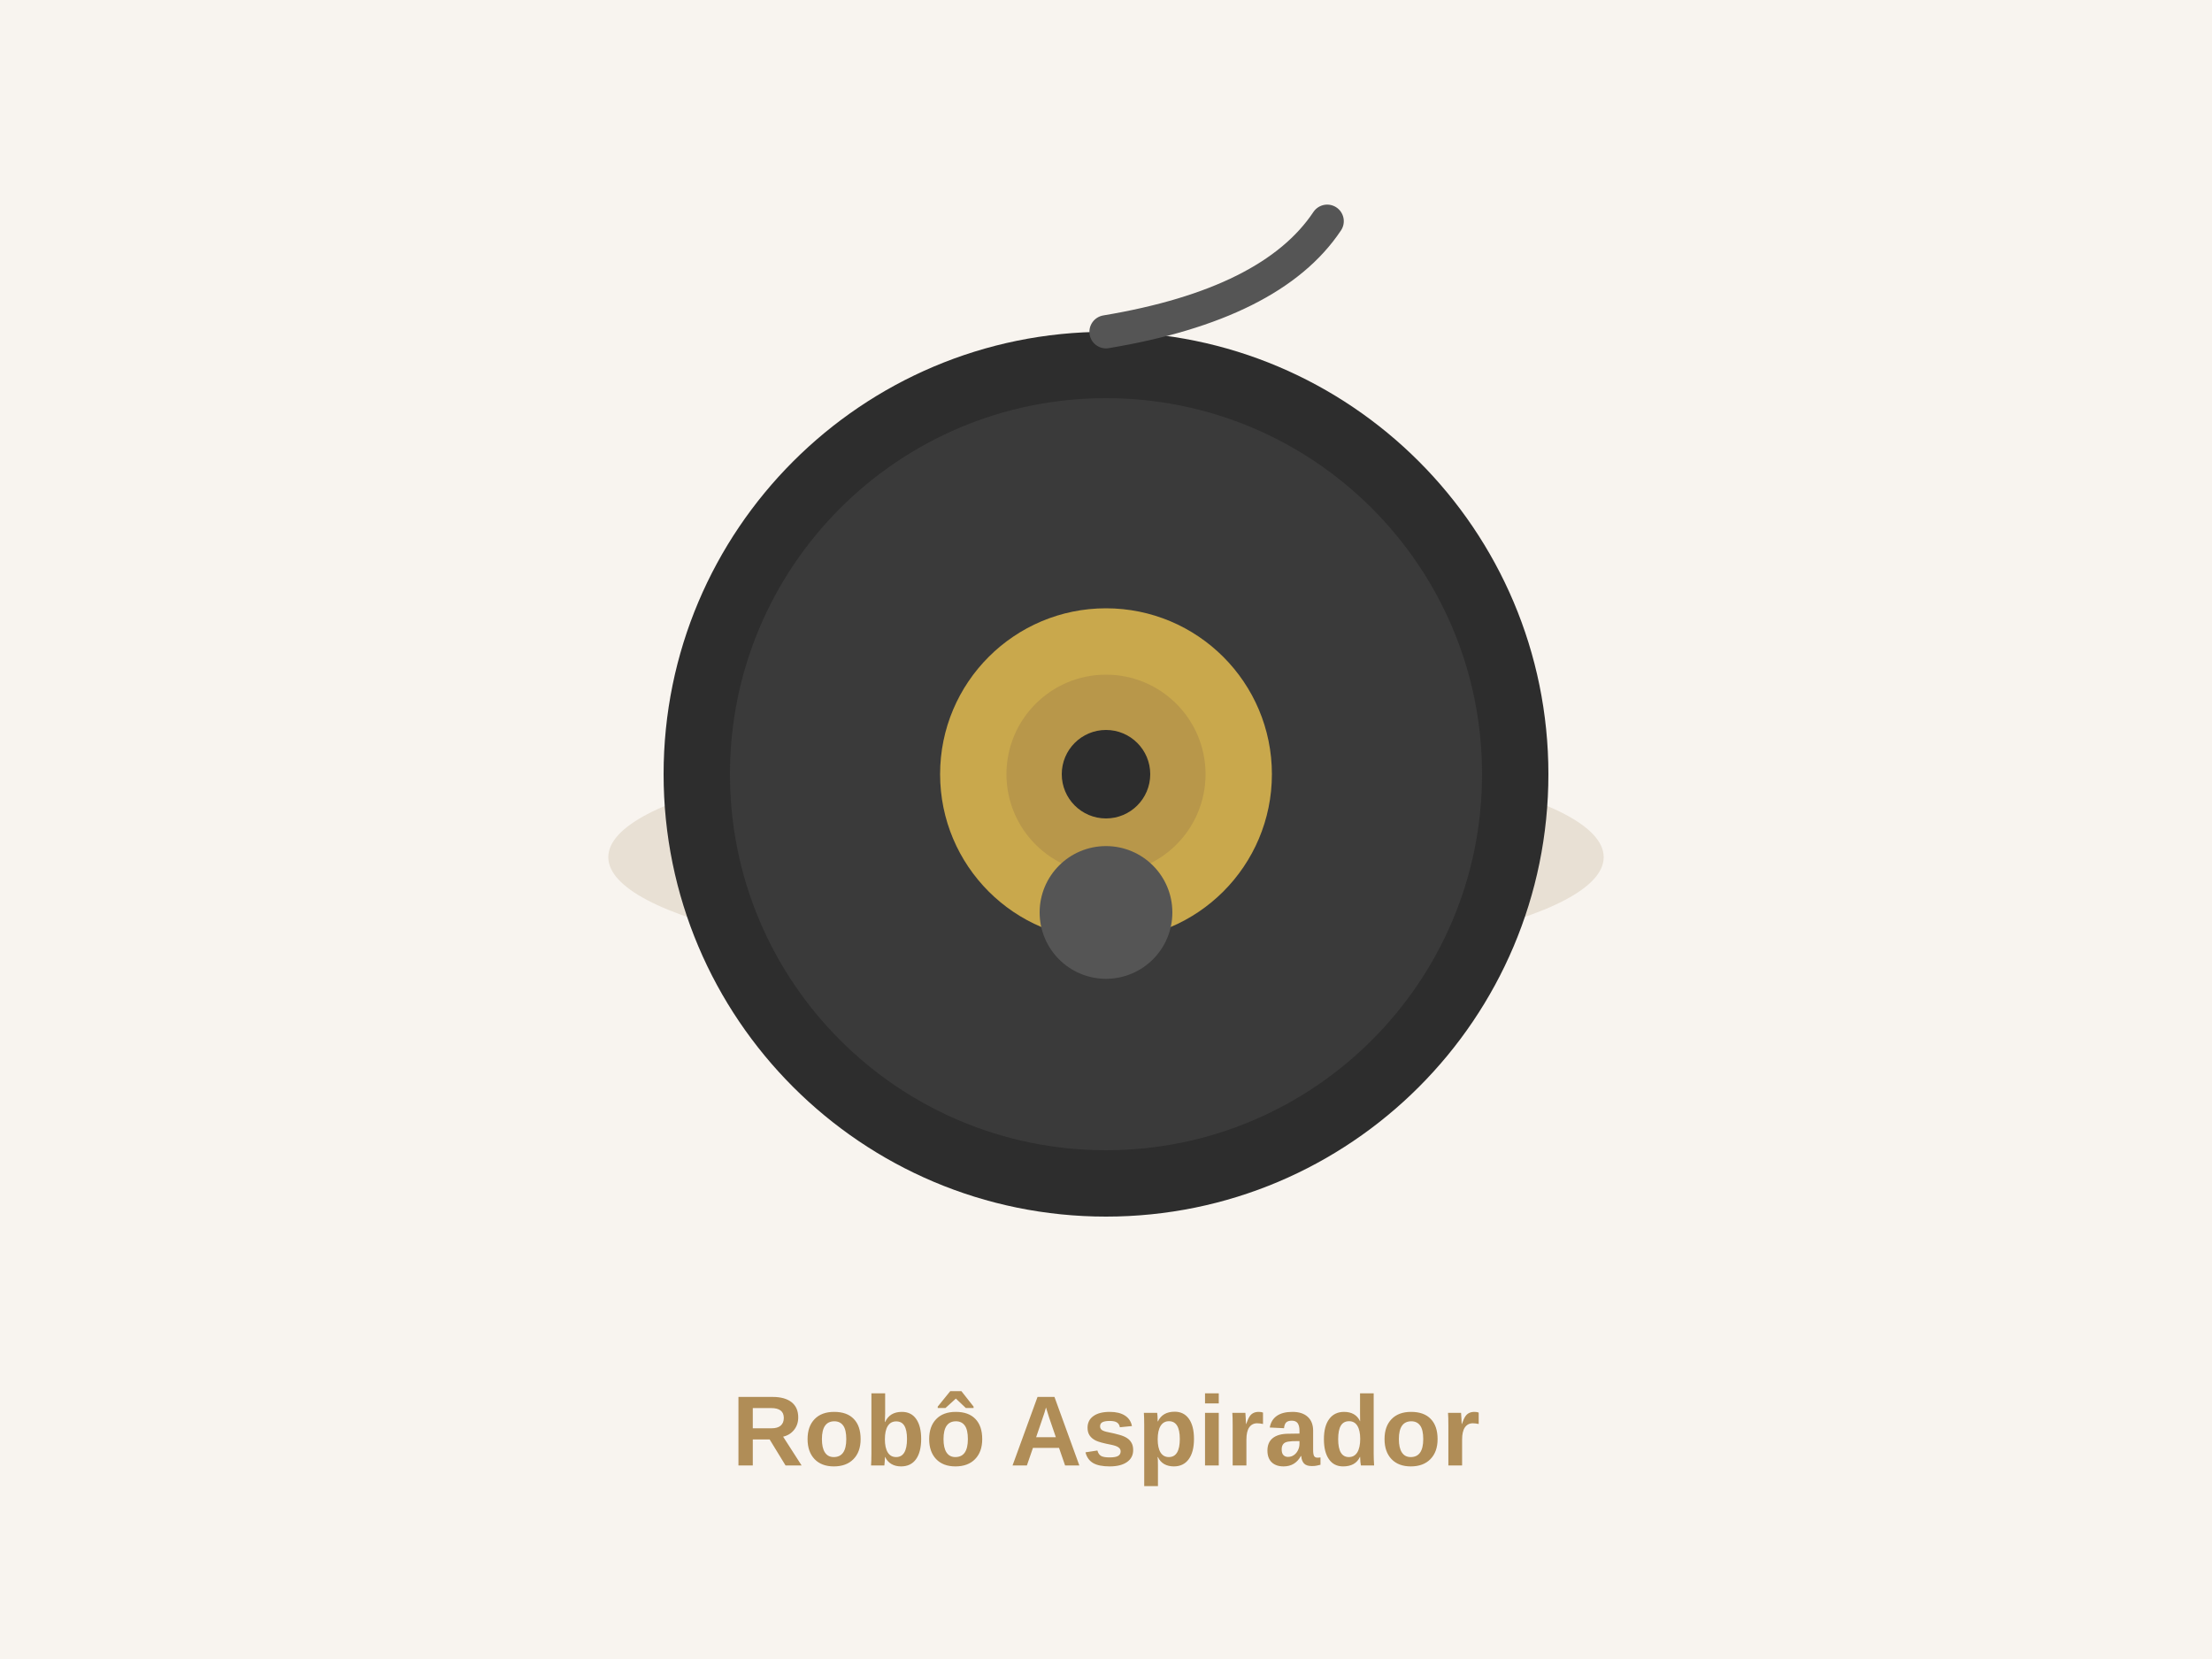
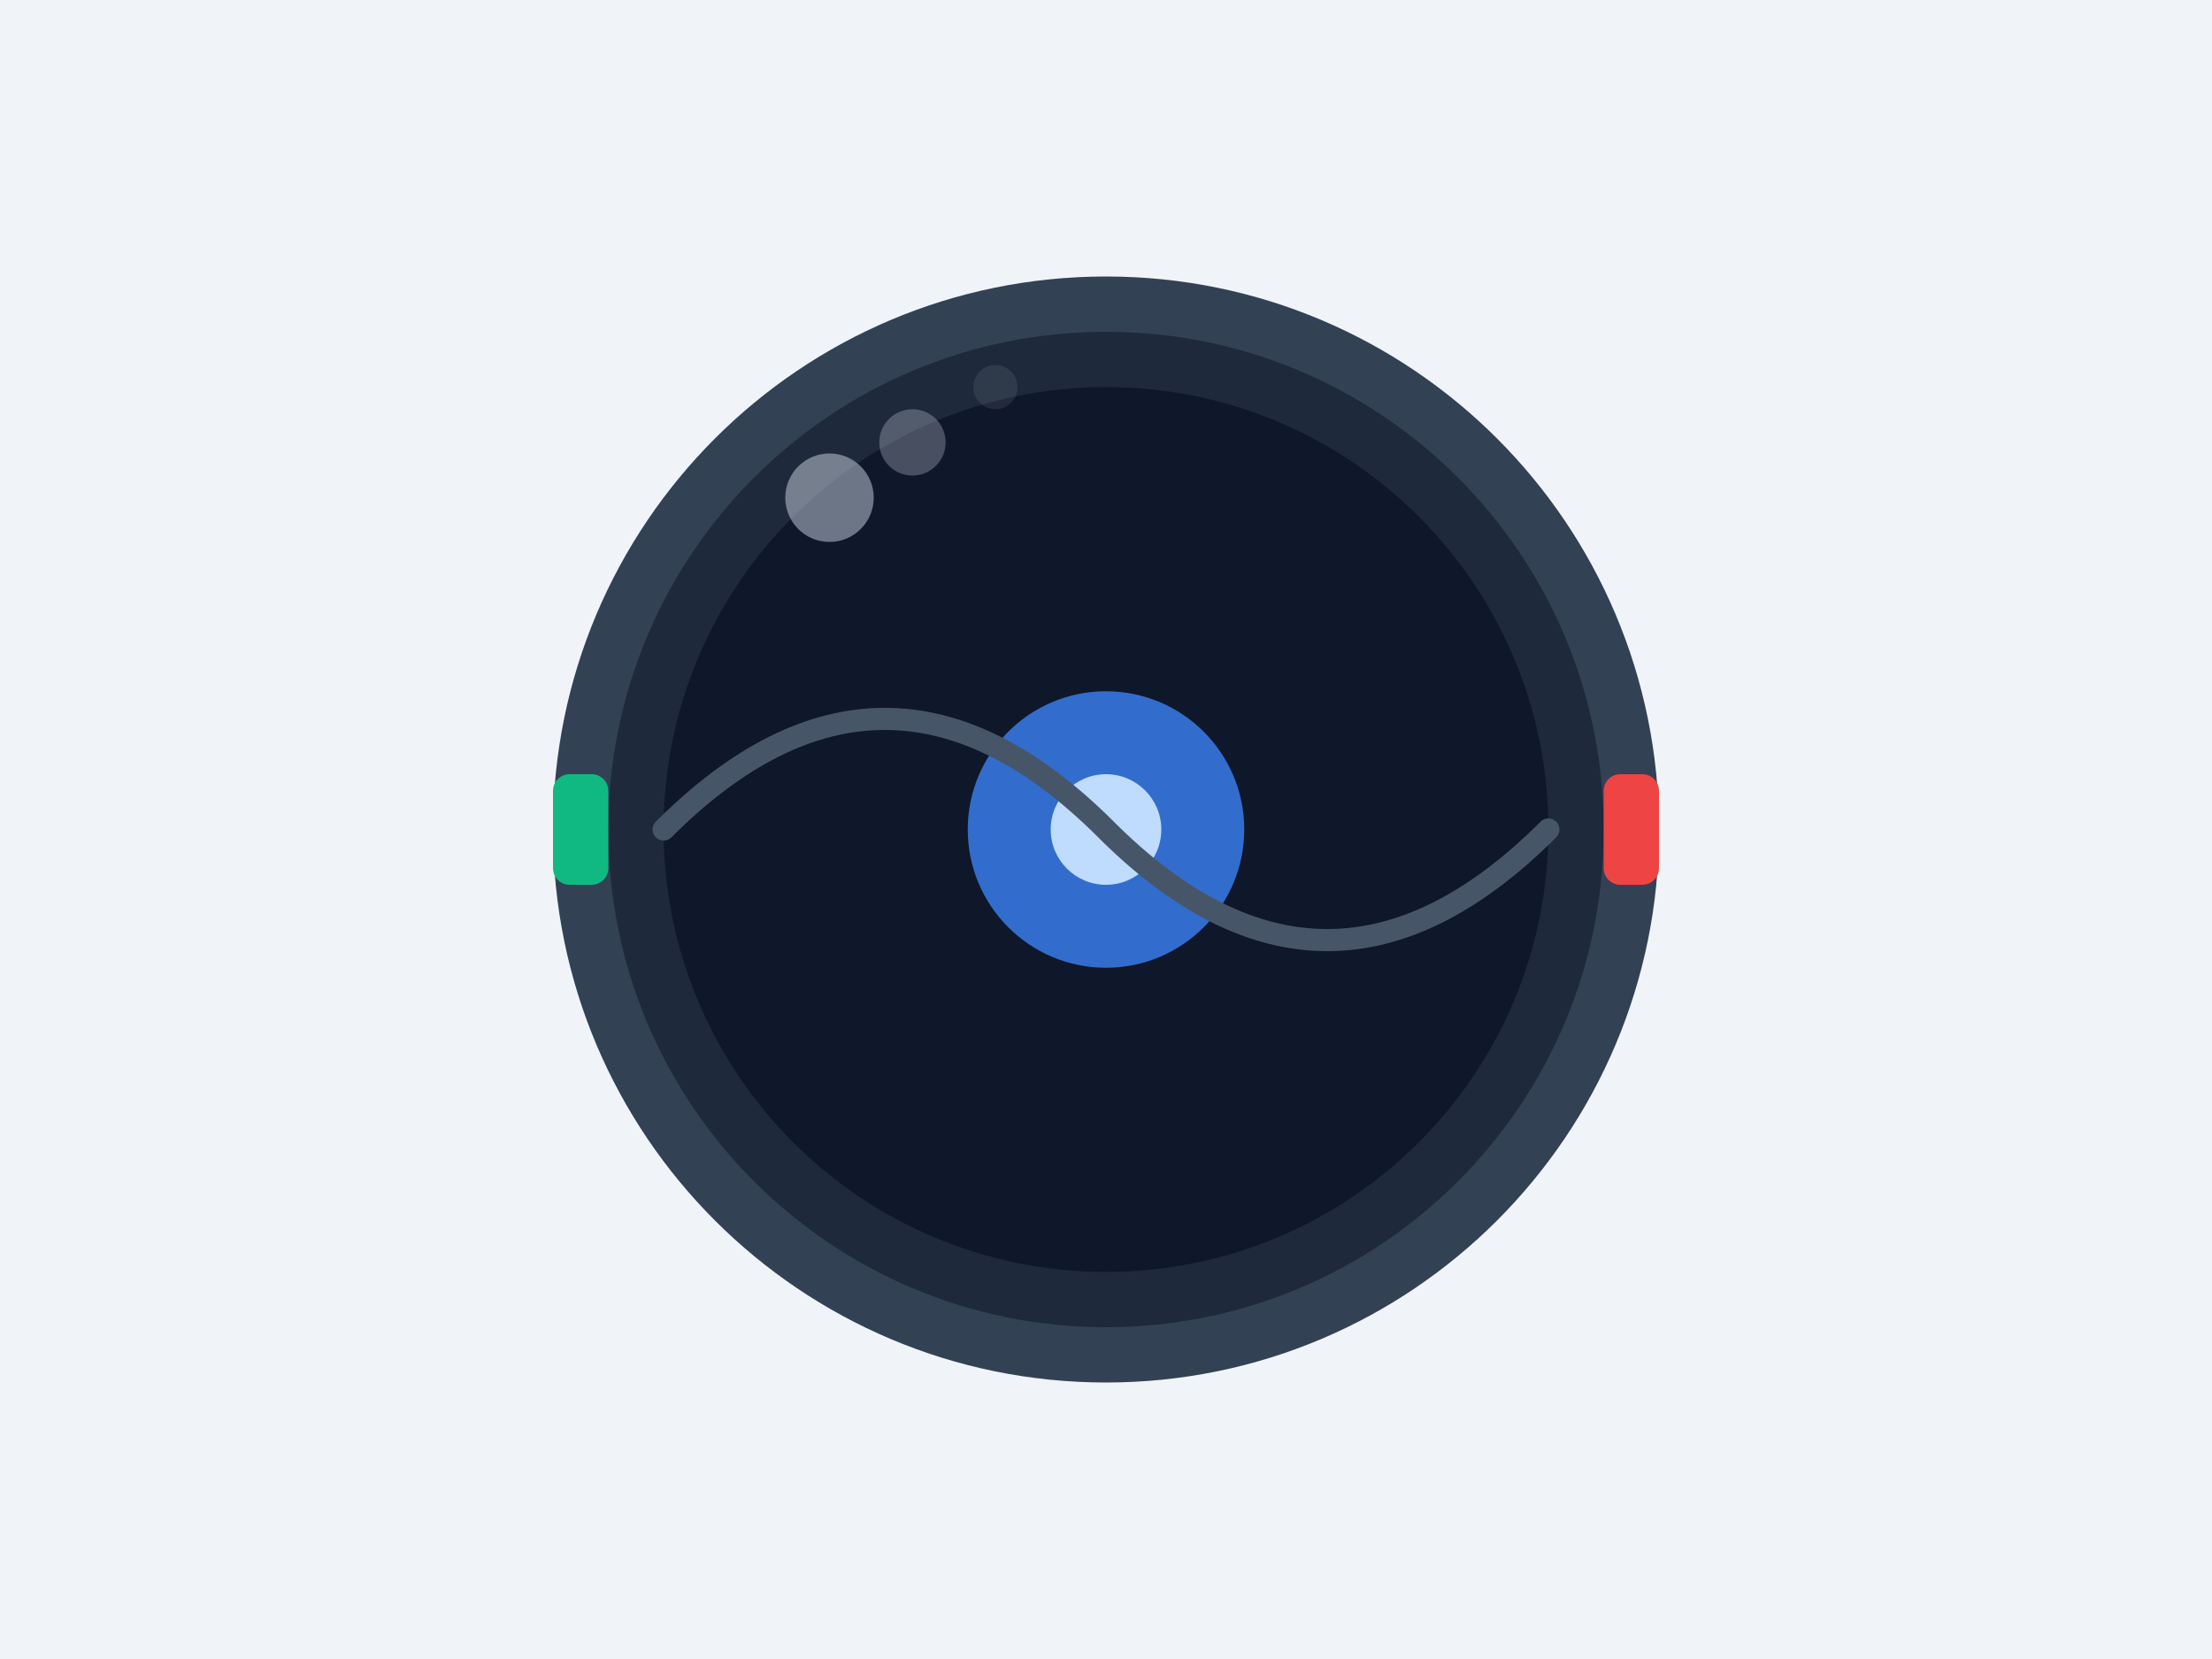
<svg xmlns="http://www.w3.org/2000/svg" viewBox="0 0 400 300" fill="none">
-   <rect width="400" height="300" fill="#f8f4ef" />
-   <ellipse cx="200" cy="155" rx="90" ry="20" fill="#e8e0d4" />
-   <circle cx="200" cy="140" r="80" fill="#2d2d2d" />
-   <circle cx="200" cy="140" r="68" fill="#3a3a3a" />
-   <circle cx="200" cy="140" r="30" fill="#c9a84c" />
-   <circle cx="200" cy="140" r="18" fill="#b8974a" />
-   <circle cx="200" cy="140" r="8" fill="#2d2d2d" />
-   <path d="M200 60 Q230 55 240 40" stroke="#555" stroke-width="6" stroke-linecap="round" fill="none" />
-   <circle cx="200" cy="165" r="12" fill="#555" />
-   <text x="200" y="265" font-family="Arial" font-size="18" fill="#b08d57" text-anchor="middle" font-weight="600">Robô Aspirador</text>
+   <rect width="400" height="300" fill="#f0f4f8" />
+   <circle cx="200" cy="150" r="100" fill="#334155" />
+   <circle cx="200" cy="150" r="90" fill="#1e293b" />
+   <circle cx="200" cy="150" r="80" fill="#0f172a" />
+   <circle cx="200" cy="150" r="25" fill="#3b82f6" opacity="0.8" />
+   <circle cx="200" cy="150" r="10" fill="#bfdbfe" />
+   <path d="M120 150 Q160 110 200 150 Q240 190 280 150" stroke="#475569" stroke-width="4" stroke-linecap="round" />
+   <rect x="290" y="140" width="10" height="20" rx="3" fill="#ef4444" />
+   <rect x="100" y="140" width="10" height="20" rx="3" fill="#10b981" />
+   <circle cx="150" cy="90" r="8" fill="#cbd5e1" opacity="0.5" />
+   <circle cx="165" cy="80" r="6" fill="#cbd5e1" opacity="0.3" />
+   <circle cx="180" cy="70" r="4" fill="#cbd5e1" opacity="0.1" />
</svg>
